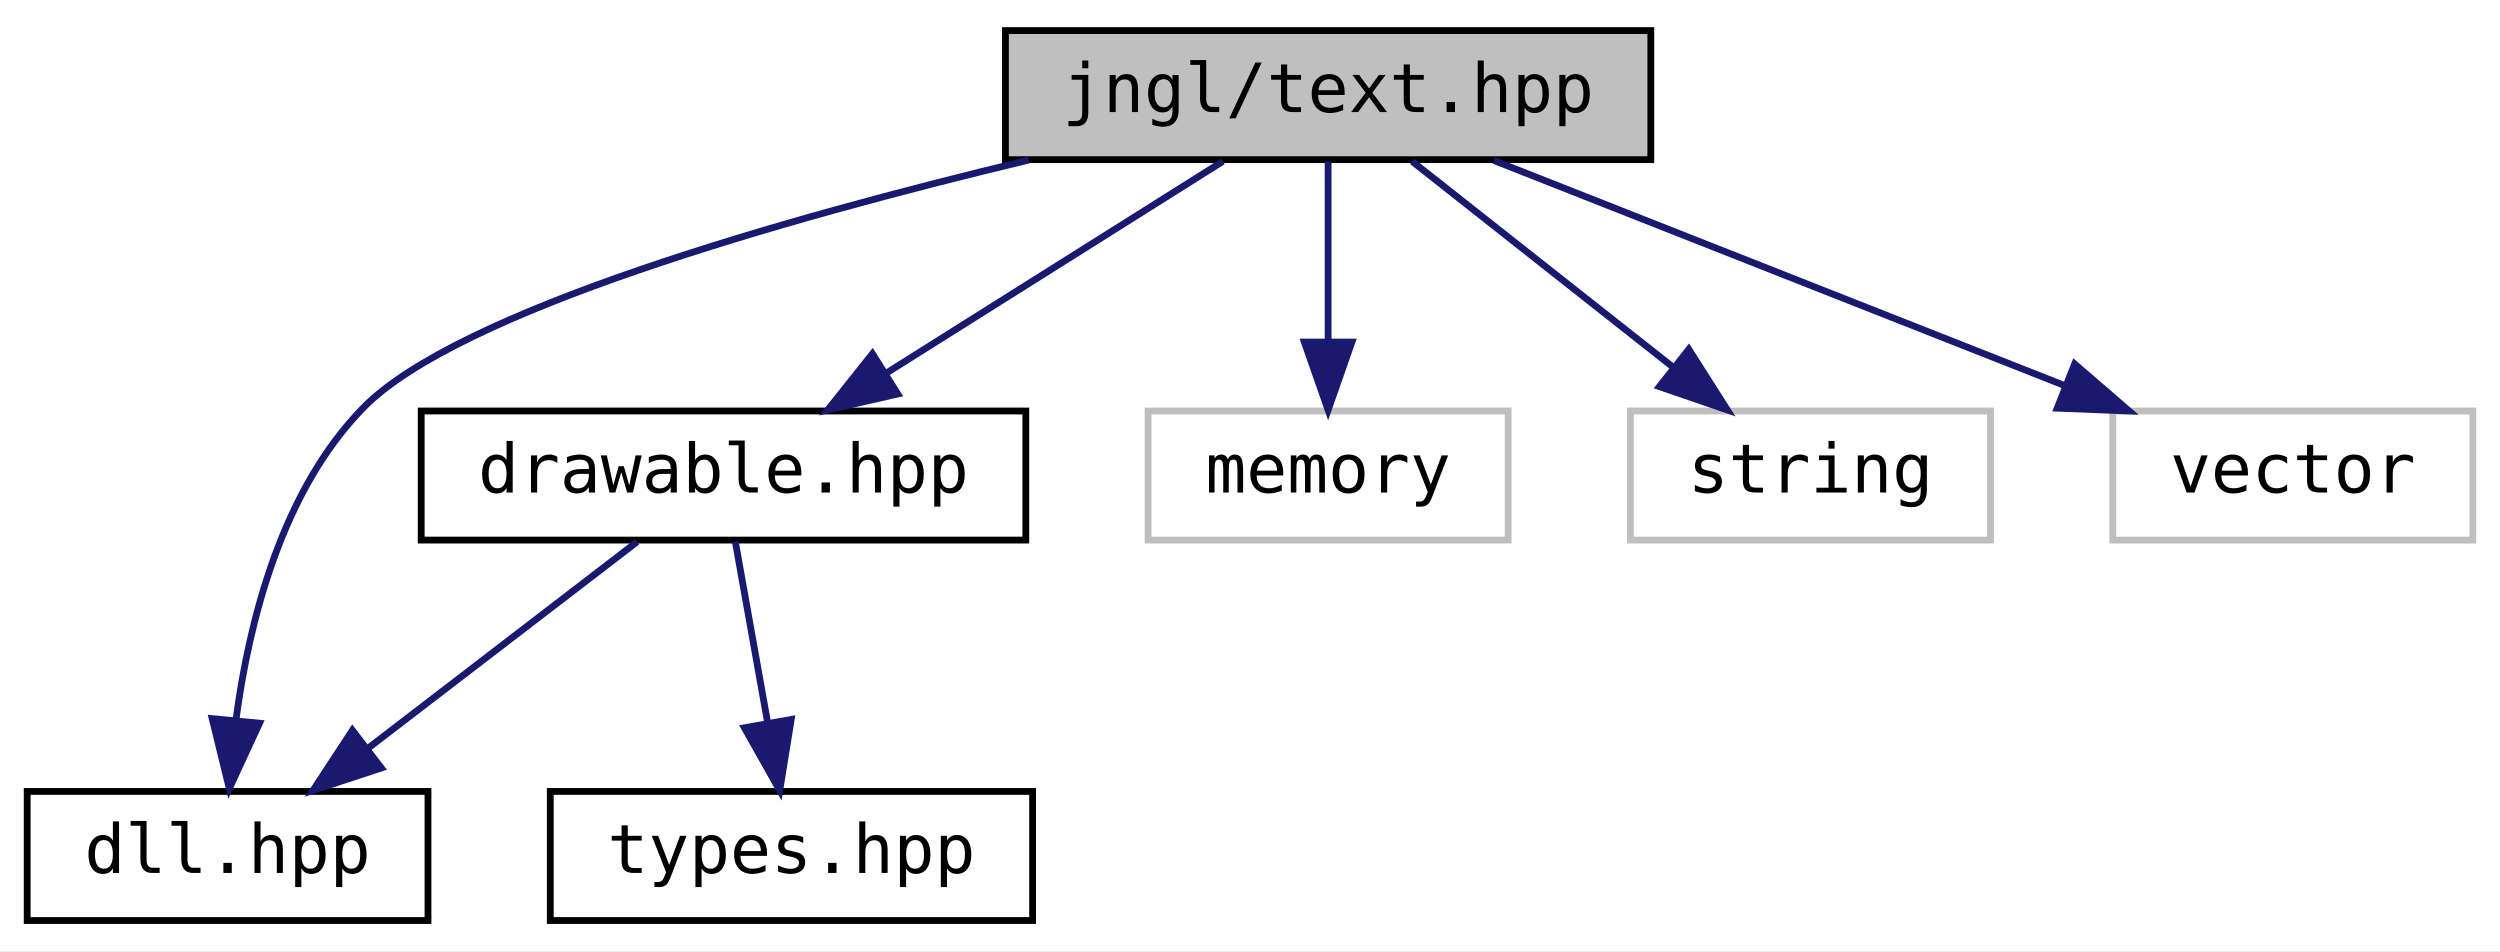
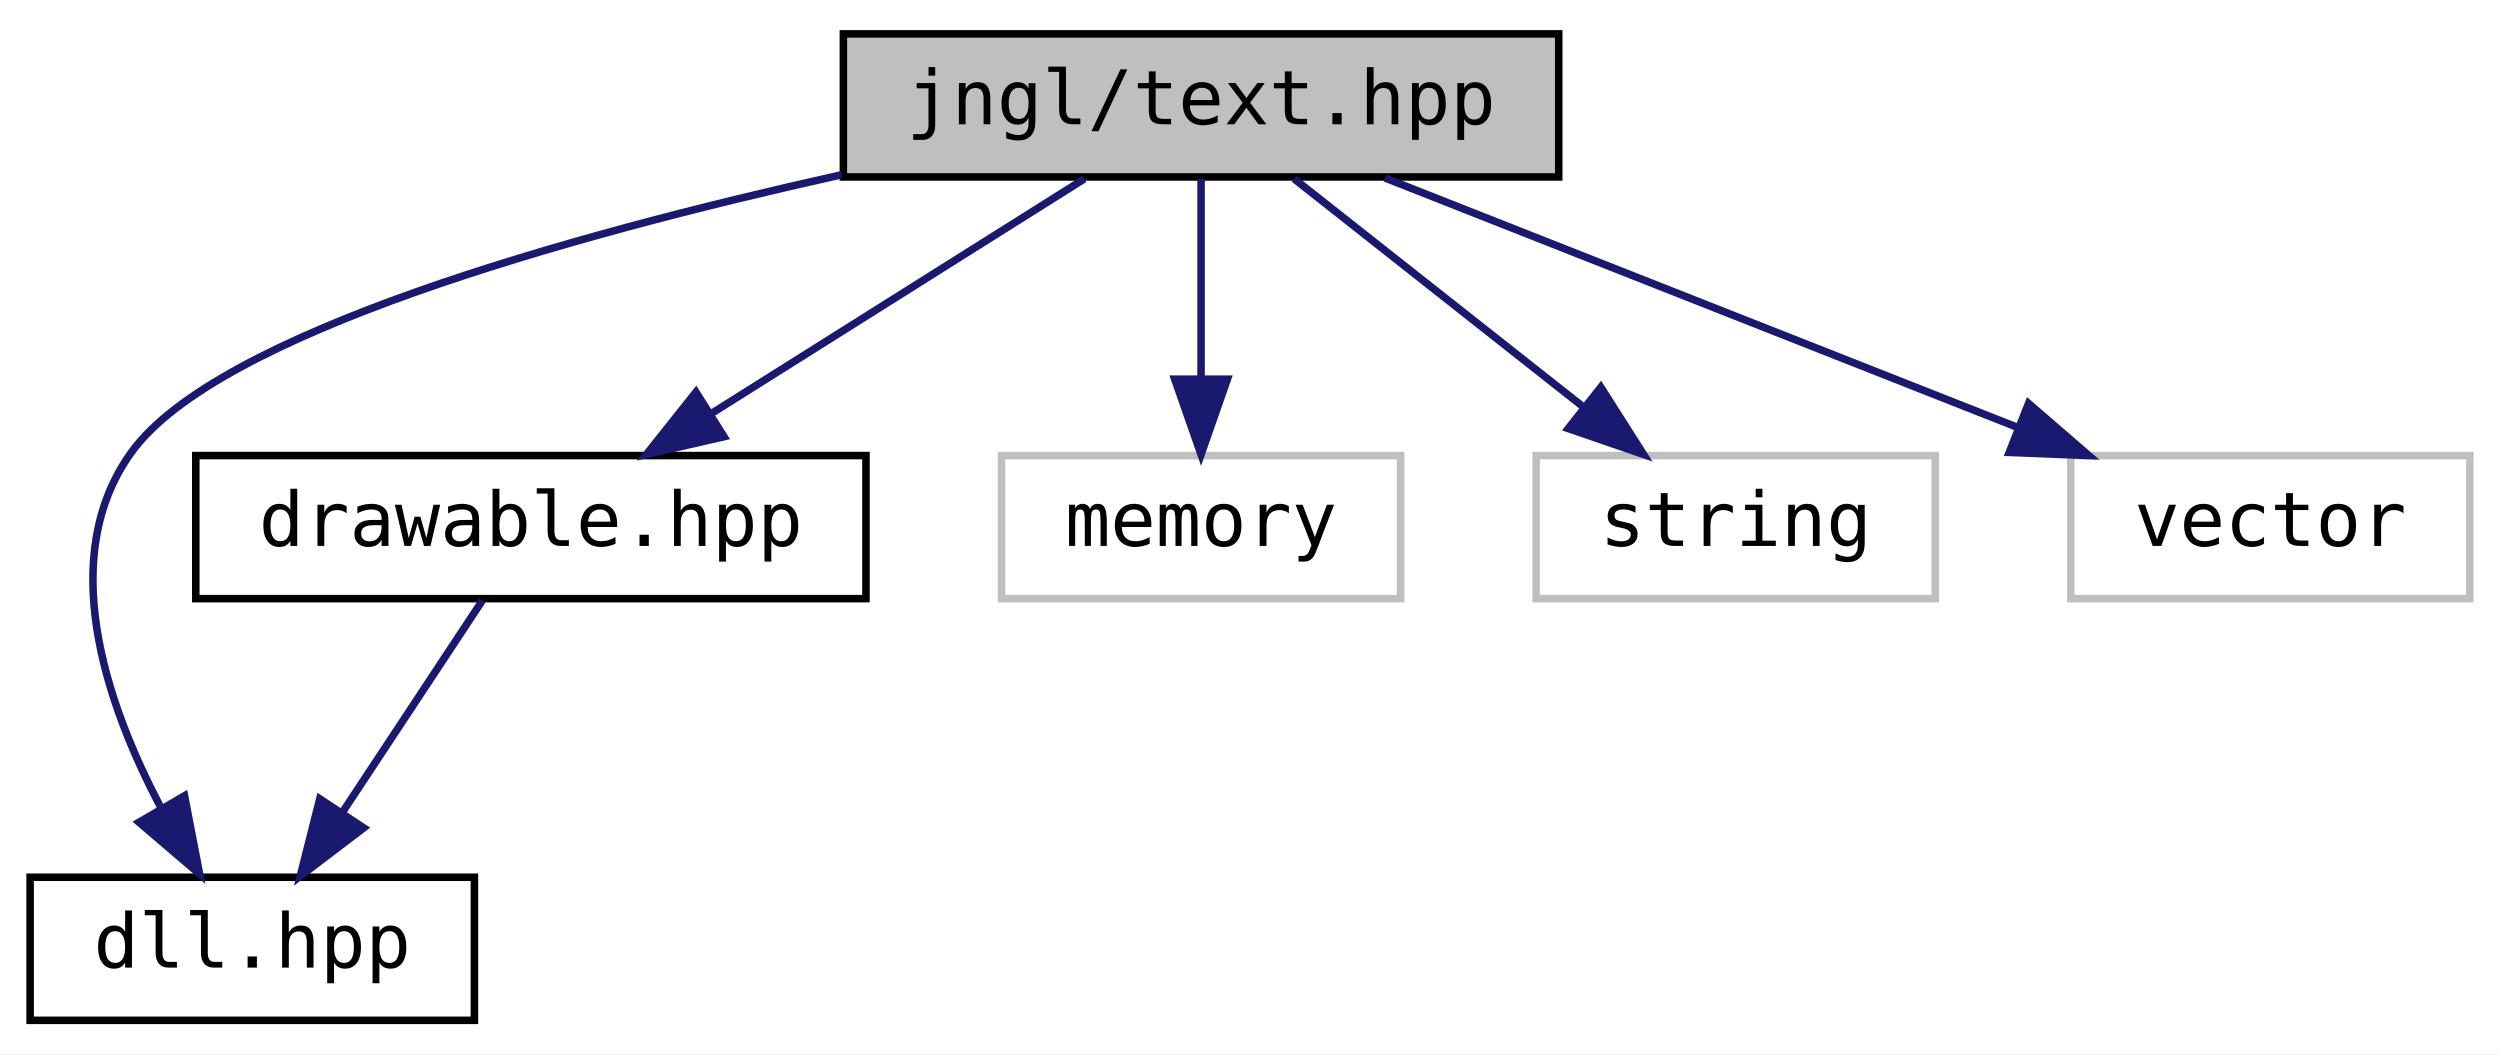
- <svg xmlns="http://www.w3.org/2000/svg" xmlns:xlink="http://www.w3.org/1999/xlink" width="368pt" height="140pt" viewBox="0.00 0.00 368.00 140.00">
+ <svg xmlns="http://www.w3.org/2000/svg" xmlns:xlink="http://www.w3.org/1999/xlink" width="332pt" height="140pt" viewBox="0.00 0.00 332.00 140.00">
  <g id="graph0" class="graph" transform="scale(1 1) rotate(0) translate(4 136)">
-     <polygon fill="#ffffff" stroke="transparent" points="-4,4 -4,-136 364,-136 364,4 -4,4" />
+     <polygon fill="#ffffff" stroke="transparent" points="-4,4 -4,-136 328,-136 328,4 -4,4" />
    <g id="node1" class="node">
-       <polygon fill="#bfbfbf" stroke="#000000" points="144,-112.5 144,-131.5 239,-131.5 239,-112.5 144,-112.5" />
-       <text text-anchor="middle" x="191.5" y="-119.5" font-family="'Consolas',monospace" font-size="10.00" fill="#000000">jngl/text.hpp</text>
+       <polygon fill="#bfbfbf" stroke="#000000" points="108,-112.5 108,-131.5 203,-131.5 203,-112.5 108,-112.5" />
+       <text text-anchor="middle" x="155.5" y="-119.5" font-family="'Consolas',monospace" font-size="10.00" fill="#000000">jngl/text.hpp</text>
    </g>
    <g id="node2" class="node">
      <g id="a_node2">
        <a xlink:href="dll_8hpp_source.html" target="_top" xlink:title="dll.hpp">
          <polygon fill="#ffffff" stroke="#000000" points="0,-.5 0,-19.5 59,-19.5 59,-.5 0,-.5" />
          <text text-anchor="middle" x="29.5" y="-7.5" font-family="'Consolas',monospace" font-size="10.00" fill="#000000">dll.hpp</text>
        </a>
      </g>
    </g>
    <g id="edge1" class="edge">
-       <path fill="none" stroke="#191970" d="M147.422,-112.439C111.08,-103.728 63.338,-90.104 49.5,-76 37.473,-63.741 32.644,-44.5 30.724,-29.949" />
-       <polygon fill="#191970" stroke="#191970" points="34.201,-29.544 29.751,-19.93 27.234,-30.221 34.201,-29.544" />
+       <path fill="none" stroke="#191970" d="M107.767,-112.793C71.096,-104.635 24.855,-91.614 13.5,-76 3.471,-62.209 9.88,-42.936 17.355,-28.776" />
+       <polygon fill="#191970" stroke="#191970" points="20.504,-30.323 22.512,-19.921 14.455,-26.801 20.504,-30.323" />
    </g>
    <g id="node3" class="node">
      <g id="a_node3">
        <a xlink:href="drawable_8hpp_source.html" target="_top" xlink:title="drawable.hpp">
-           <polygon fill="#ffffff" stroke="#000000" points="58,-56.5 58,-75.5 147,-75.5 147,-56.5 58,-56.5" />
-           <text text-anchor="middle" x="102.5" y="-63.5" font-family="'Consolas',monospace" font-size="10.00" fill="#000000">drawable.hpp</text>
+           <polygon fill="#ffffff" stroke="#000000" points="22,-56.5 22,-75.5 111,-75.5 111,-56.5 22,-56.5" />
+           <text text-anchor="middle" x="66.5" y="-63.5" font-family="'Consolas',monospace" font-size="10.00" fill="#000000">drawable.hpp</text>
        </a>
      </g>
    </g>
    <g id="edge2" class="edge">
-       <path fill="none" stroke="#191970" d="M175.997,-112.246C162.342,-103.653 142.234,-91.001 126.501,-81.102" />
-       <polygon fill="#191970" stroke="#191970" points="128.153,-78.006 117.825,-75.643 124.425,-83.931 128.153,-78.006" />
+       <path fill="none" stroke="#191970" d="M139.997,-112.246C126.342,-103.653 106.234,-91.001 90.501,-81.102" />
+       <polygon fill="#191970" stroke="#191970" points="92.153,-78.006 81.825,-75.643 88.425,-83.931 92.153,-78.006" />
+     </g>
+     <g id="node4" class="node">
+       <polygon fill="#ffffff" stroke="#bfbfbf" points="129,-56.5 129,-75.5 182,-75.5 182,-56.5 129,-56.5" />
+       <text text-anchor="middle" x="155.5" y="-63.5" font-family="'Consolas',monospace" font-size="10.00" fill="#000000">memory</text>
+     </g>
+     <g id="edge4" class="edge">
+       <path fill="none" stroke="#191970" d="M155.5,-112.246C155.5,-104.938 155.5,-94.694 155.5,-85.705" />
+       <polygon fill="#191970" stroke="#191970" points="159,-85.643 155.5,-75.643 152,-85.643 159,-85.643" />
    </g>
    <g id="node5" class="node">
-       <polygon fill="#ffffff" stroke="#bfbfbf" points="165,-56.5 165,-75.5 218,-75.5 218,-56.5 165,-56.5" />
-       <text text-anchor="middle" x="191.5" y="-63.5" font-family="'Consolas',monospace" font-size="10.00" fill="#000000">memory</text>
+       <polygon fill="#ffffff" stroke="#bfbfbf" points="200,-56.5 200,-75.5 253,-75.5 253,-56.5 200,-56.5" />
+       <text text-anchor="middle" x="226.5" y="-63.5" font-family="'Consolas',monospace" font-size="10.00" fill="#000000">string</text>
    </g>
    <g id="edge5" class="edge">
-       <path fill="none" stroke="#191970" d="M191.5,-112.246C191.5,-104.938 191.5,-94.694 191.5,-85.705" />
-       <polygon fill="#191970" stroke="#191970" points="195,-85.643 191.5,-75.643 188,-85.643 195,-85.643" />
+       <path fill="none" stroke="#191970" d="M167.867,-112.246C178.455,-103.894 193.906,-91.708 206.289,-81.941" />
+       <polygon fill="#191970" stroke="#191970" points="208.59,-84.584 214.274,-75.643 204.255,-79.088 208.59,-84.584" />
    </g>
    <g id="node6" class="node">
-       <polygon fill="#ffffff" stroke="#bfbfbf" points="236,-56.5 236,-75.5 289,-75.5 289,-56.5 236,-56.5" />
-       <text text-anchor="middle" x="262.5" y="-63.5" font-family="'Consolas',monospace" font-size="10.00" fill="#000000">string</text>
+       <polygon fill="#ffffff" stroke="#bfbfbf" points="271,-56.5 271,-75.5 324,-75.5 324,-56.5 271,-56.5" />
+       <text text-anchor="middle" x="297.5" y="-63.5" font-family="'Consolas',monospace" font-size="10.00" fill="#000000">vector</text>
    </g>
    <g id="edge6" class="edge">
-       <path fill="none" stroke="#191970" d="M203.867,-112.246C214.455,-103.894 229.906,-91.708 242.289,-81.941" />
-       <polygon fill="#191970" stroke="#191970" points="244.59,-84.584 250.274,-75.643 240.255,-79.088 244.59,-84.584" />
-     </g>
-     <g id="node7" class="node">
-       <polygon fill="#ffffff" stroke="#bfbfbf" points="307,-56.5 307,-75.5 360,-75.5 360,-56.5 307,-56.5" />
-       <text text-anchor="middle" x="333.5" y="-63.5" font-family="'Consolas',monospace" font-size="10.00" fill="#000000">vector</text>
-     </g>
-     <g id="edge7" class="edge">
-       <path fill="none" stroke="#191970" d="M215.911,-112.373C239.114,-103.223 274.204,-89.384 300.014,-79.206" />
-       <polygon fill="#191970" stroke="#191970" points="301.389,-82.426 309.408,-75.501 298.821,-75.914 301.389,-82.426" />
-     </g>
-     <g id="edge4" class="edge">
-       <path fill="none" stroke="#191970" d="M89.784,-56.245C78.898,-47.894 63.012,-35.708 50.28,-25.941" />
-       <polygon fill="#191970" stroke="#191970" points="52.135,-22.952 42.07,-19.643 47.874,-28.506 52.135,-22.952" />
-     </g>
-     <g id="node4" class="node">
-       <g id="a_node4">
-         <a xlink:href="types_8hpp_source.html" target="_top" xlink:title="types.hpp">
-           <polygon fill="#ffffff" stroke="#000000" points="77,-.5 77,-19.5 148,-19.5 148,-.5 77,-.5" />
-           <text text-anchor="middle" x="112.5" y="-7.5" font-family="'Consolas',monospace" font-size="10.00" fill="#000000">types.hpp</text>
-         </a>
-       </g>
+       <path fill="none" stroke="#191970" d="M179.911,-112.373C203.114,-103.223 238.204,-89.384 264.014,-79.206" />
+       <polygon fill="#191970" stroke="#191970" points="265.389,-82.426 273.408,-75.501 262.821,-75.914 265.389,-82.426" />
    </g>
    <g id="edge3" class="edge">
-       <path fill="none" stroke="#191970" d="M104.242,-56.245C105.547,-48.938 107.376,-38.694 108.981,-29.705" />
-       <polygon fill="#191970" stroke="#191970" points="112.466,-30.102 110.778,-19.643 105.575,-28.872 112.466,-30.102" />
+       <path fill="none" stroke="#191970" d="M60.055,-56.245C54.962,-48.537 47.709,-37.56 41.548,-28.235" />
+       <polygon fill="#191970" stroke="#191970" points="44.304,-26.057 35.871,-19.643 38.464,-29.916 44.304,-26.057" />
    </g>
  </g>
</svg>
